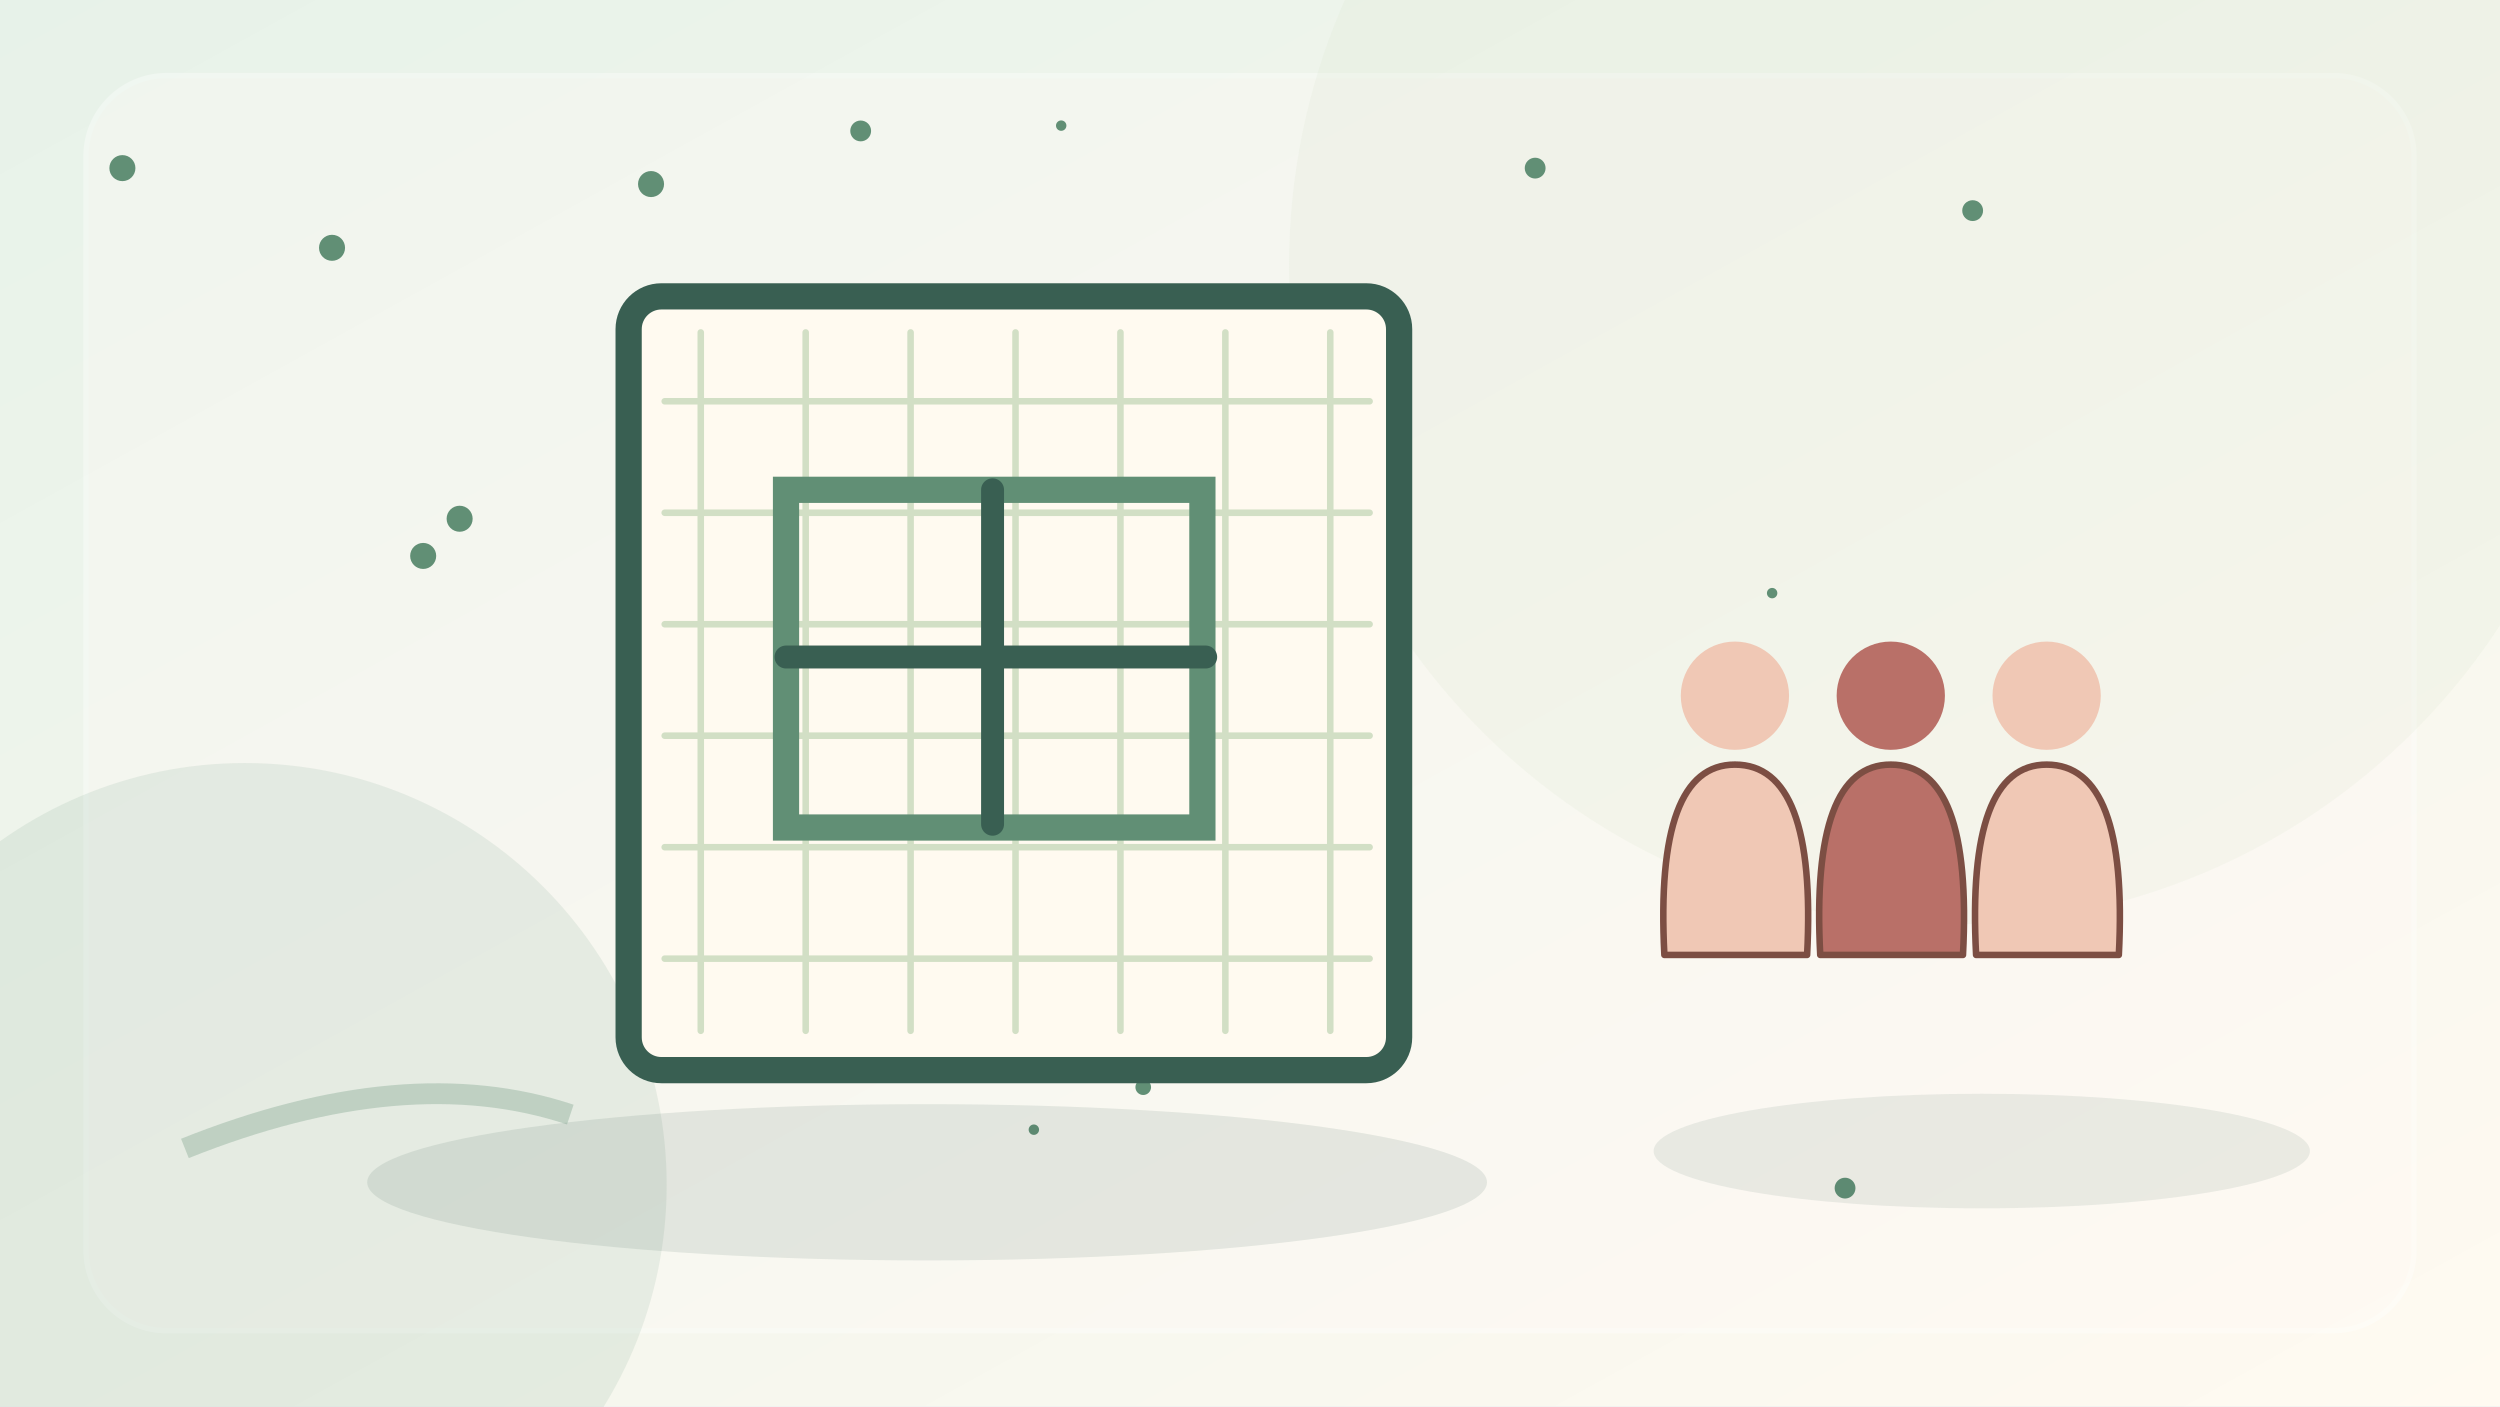
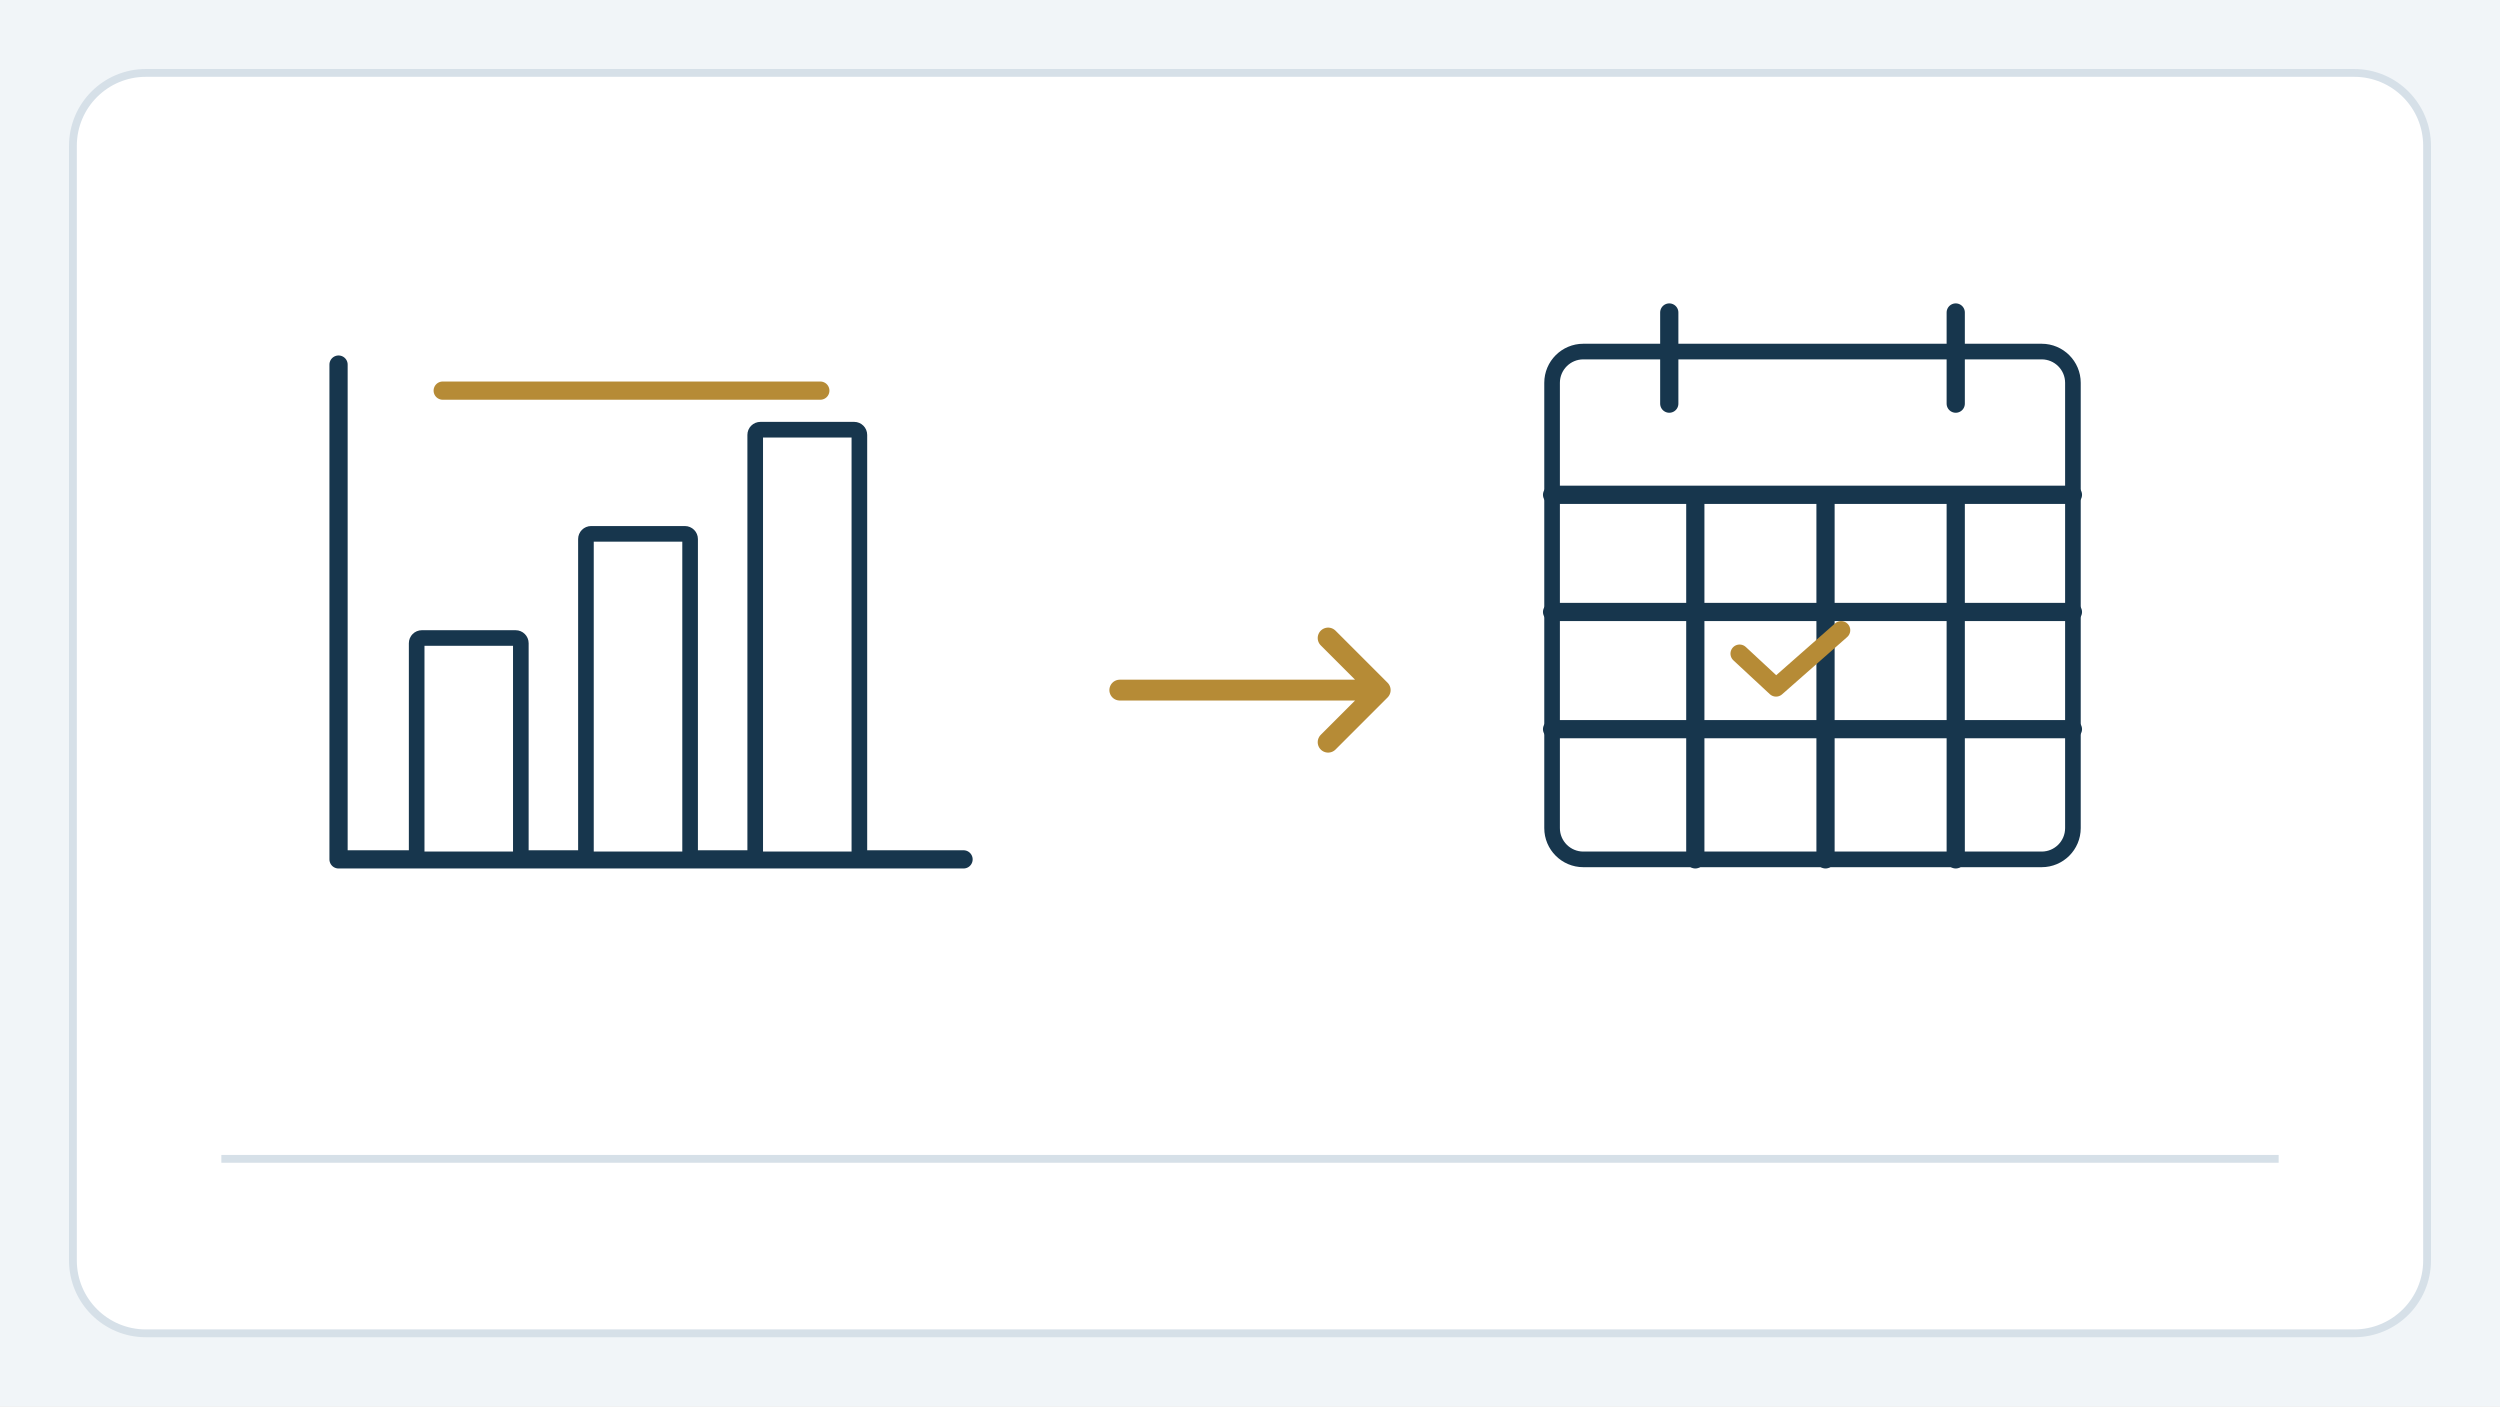
- <svg xmlns="http://www.w3.org/2000/svg" width="960" height="540" viewBox="0 0 960 540" role="img" aria-label="Autorska ilustracja: Ocena granicy po dotrzymanym ustaleniu">
-   <defs>
-     <linearGradient id="background" x1="0" y1="0" x2="1" y2="1">
-       <stop offset="0" stop-color="#e7f2e9" />
-       <stop offset="1" stop-color="#fffaf1" />
-     </linearGradient>
-   </defs>
-   <rect width="960" height="540" fill="url(#background)" />
-   <rect x="33" y="29" width="894" height="482" rx="31" fill="#fffaf7" opacity=".35" stroke="#fff" stroke-width="2" />
-   <circle cx="748" cy="102" r="253" fill="#d2dfc5" opacity=".16" />
-   <circle cx="94" cy="455" r="162" fill="#618f75" opacity=".12" />
-   <circle cx="355" cy="123.72" r="2" fill="#618f75" stroke="none" stroke-width="4" />
-   <circle cx="250" cy="70.68" r="5" fill="#618f75" stroke="none" stroke-width="4" />
-   <circle cx="680.5" cy="227.76" r="2" fill="#618f75" stroke="none" stroke-width="4" />
-   <circle cx="47" cy="64.56" r="5" fill="#618f75" stroke="none" stroke-width="4" />
-   <circle cx="407.5" cy="48.24" r="2" fill="#618f75" stroke="none" stroke-width="4" />
-   <circle cx="757.5" cy="80.88" r="4" fill="#618f75" stroke="none" stroke-width="4" />
-   <circle cx="127.5" cy="95.16" r="5" fill="#618f75" stroke="none" stroke-width="4" />
-   <circle cx="589.5" cy="64.56" r="4" fill="#618f75" stroke="none" stroke-width="4" />
-   <circle cx="162.5" cy="213.48" r="5" fill="#618f75" stroke="none" stroke-width="4" />
-   <circle cx="330.5" cy="50.28" r="4" fill="#618f75" stroke="none" stroke-width="4" />
-   <circle cx="397" cy="433.8" r="2" fill="#618f75" stroke="none" stroke-width="4" />
-   <circle cx="379.5" cy="386.88" r="2" fill="#618f75" stroke="none" stroke-width="4" />
-   <circle cx="708.5" cy="456.24" r="4" fill="#618f75" stroke="none" stroke-width="4" />
-   <circle cx="176.5" cy="199.2" r="5" fill="#618f75" stroke="none" stroke-width="4" />
-   <circle cx="439" cy="417.48" r="3" fill="#618f75" stroke="none" stroke-width="4" />
-   <ellipse cx="356" cy="454" rx="215" ry="30" fill="#395f52" opacity=".12" />
-   <ellipse cx="761" cy="442" rx="126" ry="22" fill="#395f52" opacity=".10" />
-   <g transform="translate(186 71) scale(1.259)">
-     <rect x="44" y="34" width="235" height="236" rx="10" fill="#fffaf0" stroke="#395f52" stroke-width="8" />
-     <path d="M55 66L270 66" stroke="#d2dfc5" stroke-width="2" stroke-linecap="round" fill="none" />
-     <path d="M55 100L270 100" stroke="#d2dfc5" stroke-width="2" stroke-linecap="round" fill="none" />
-     <path d="M55 134L270 134" stroke="#d2dfc5" stroke-width="2" stroke-linecap="round" fill="none" />
-     <path d="M55 168L270 168" stroke="#d2dfc5" stroke-width="2" stroke-linecap="round" fill="none" />
-     <path d="M55 202L270 202" stroke="#d2dfc5" stroke-width="2" stroke-linecap="round" fill="none" />
-     <path d="M55 236L270 236" stroke="#d2dfc5" stroke-width="2" stroke-linecap="round" fill="none" />
-     <path d="M66 45L66 258" stroke="#d2dfc5" stroke-width="2" stroke-linecap="round" fill="none" />
-     <path d="M98 45L98 258" stroke="#d2dfc5" stroke-width="2" stroke-linecap="round" fill="none" />
-     <path d="M130 45L130 258" stroke="#d2dfc5" stroke-width="2" stroke-linecap="round" fill="none" />
-     <path d="M162 45L162 258" stroke="#d2dfc5" stroke-width="2" stroke-linecap="round" fill="none" />
-     <path d="M194 45L194 258" stroke="#d2dfc5" stroke-width="2" stroke-linecap="round" fill="none" />
-     <path d="M226 45L226 258" stroke="#d2dfc5" stroke-width="2" stroke-linecap="round" fill="none" />
-     <path d="M258 45L258 258" stroke="#d2dfc5" stroke-width="2" stroke-linecap="round" fill="none" />
-     <rect x="92" y="93" width="127" height="103" rx="0" fill="none" stroke="#618f75" stroke-width="8" />
-     <path d="M155 93L155 195" stroke="#395f52" stroke-width="7" stroke-linecap="round" fill="none" />
-     <path d="M92 144L220 144" stroke="#395f52" stroke-width="7" stroke-linecap="round" fill="none" />
+ <svg xmlns="http://www.w3.org/2000/svg" width="960" height="540" viewBox="0 0 960 540" role="img" aria-label="Ocena granicy po dotrzymanym ustaleniu — obserwacje i kalendarz">
+   <rect width="960" height="540" fill="#f1f5f8" />
+   <rect x="28" y="28" width="904" height="484" rx="28" fill="#fff" stroke="#d6e0e8" stroke-width="3" />
+   <g transform="translate(85 85)">
+     <path d="M45 245H285 M45 245V55" fill="none" stroke="#17364d" stroke-width="7" stroke-linecap="round" stroke-linejoin="round" />
+     <rect x="75" y="160" width="40" height="85" rx="2" fill="#fff" stroke="#17364d" stroke-width="6" />
+     <rect x="140" y="120" width="40" height="125" rx="2" fill="#fff" stroke="#17364d" stroke-width="6" />
+     <rect x="205" y="80" width="40" height="165" rx="2" fill="#fff" stroke="#17364d" stroke-width="6" />
+     <path d="M85 65H230" fill="none" stroke="#b68b36" stroke-width="7" stroke-linecap="round" stroke-linejoin="round" />
  </g>
-   <g transform="translate(624 201) scale(0.630)">
-     <circle cx="67" cy="105" r="33" fill="#f0c8b5" stroke="none" stroke-width="4" />
-     <circle cx="162" cy="105" r="33" fill="#b97068" stroke="none" stroke-width="4" />
-     <circle cx="257" cy="105" r="33" fill="#f0c8b5" stroke="none" stroke-width="4" />
-     <path d="M24 263q-6-116 43-116q50 0 44 116Z" fill="#f0c8b5" stroke="#7c4e43" stroke-width="4" stroke-linejoin="round" stroke-linecap="round" />
-     <path d="M119 263q-6-116 43-116q50 0 44 116Z" fill="#b97068" stroke="#7c4e43" stroke-width="4" stroke-linejoin="round" stroke-linecap="round" />
-     <path d="M214 263q-6-116 43-116q50 0 44 116Z" fill="#f0c8b5" stroke="#7c4e43" stroke-width="4" stroke-linejoin="round" stroke-linecap="round" />
+   <g transform="translate(536 85)">
+     <rect x="60" y="50" width="200" height="195" rx="12" fill="#fff" stroke="#17364d" stroke-width="6" />
+     <path d="M60 105H260 M115 105V245 M165 105V245 M215 105V245 M60 150H260 M60 195H260 M105 35V70 M215 35V70" fill="none" stroke="#17364d" stroke-width="7" stroke-linecap="round" stroke-linejoin="round" />
+     <path d="M132 166L146 179L171 157" fill="none" stroke="#b68b36" stroke-width="7" stroke-linecap="round" stroke-linejoin="round" />
  </g>
-   <path d="M71 441q85-34 148-13" fill="none" stroke="#618f75" opacity=".29" stroke-width="8" />
+   <path d="M430 265H530 M510 245L530 265L510 285" fill="none" stroke="#b68b36" stroke-width="8" stroke-linecap="round" stroke-linejoin="round" />
+   <path d="M85 445H875" fill="none" stroke="#d6e0e8" stroke-width="3" />
</svg>
